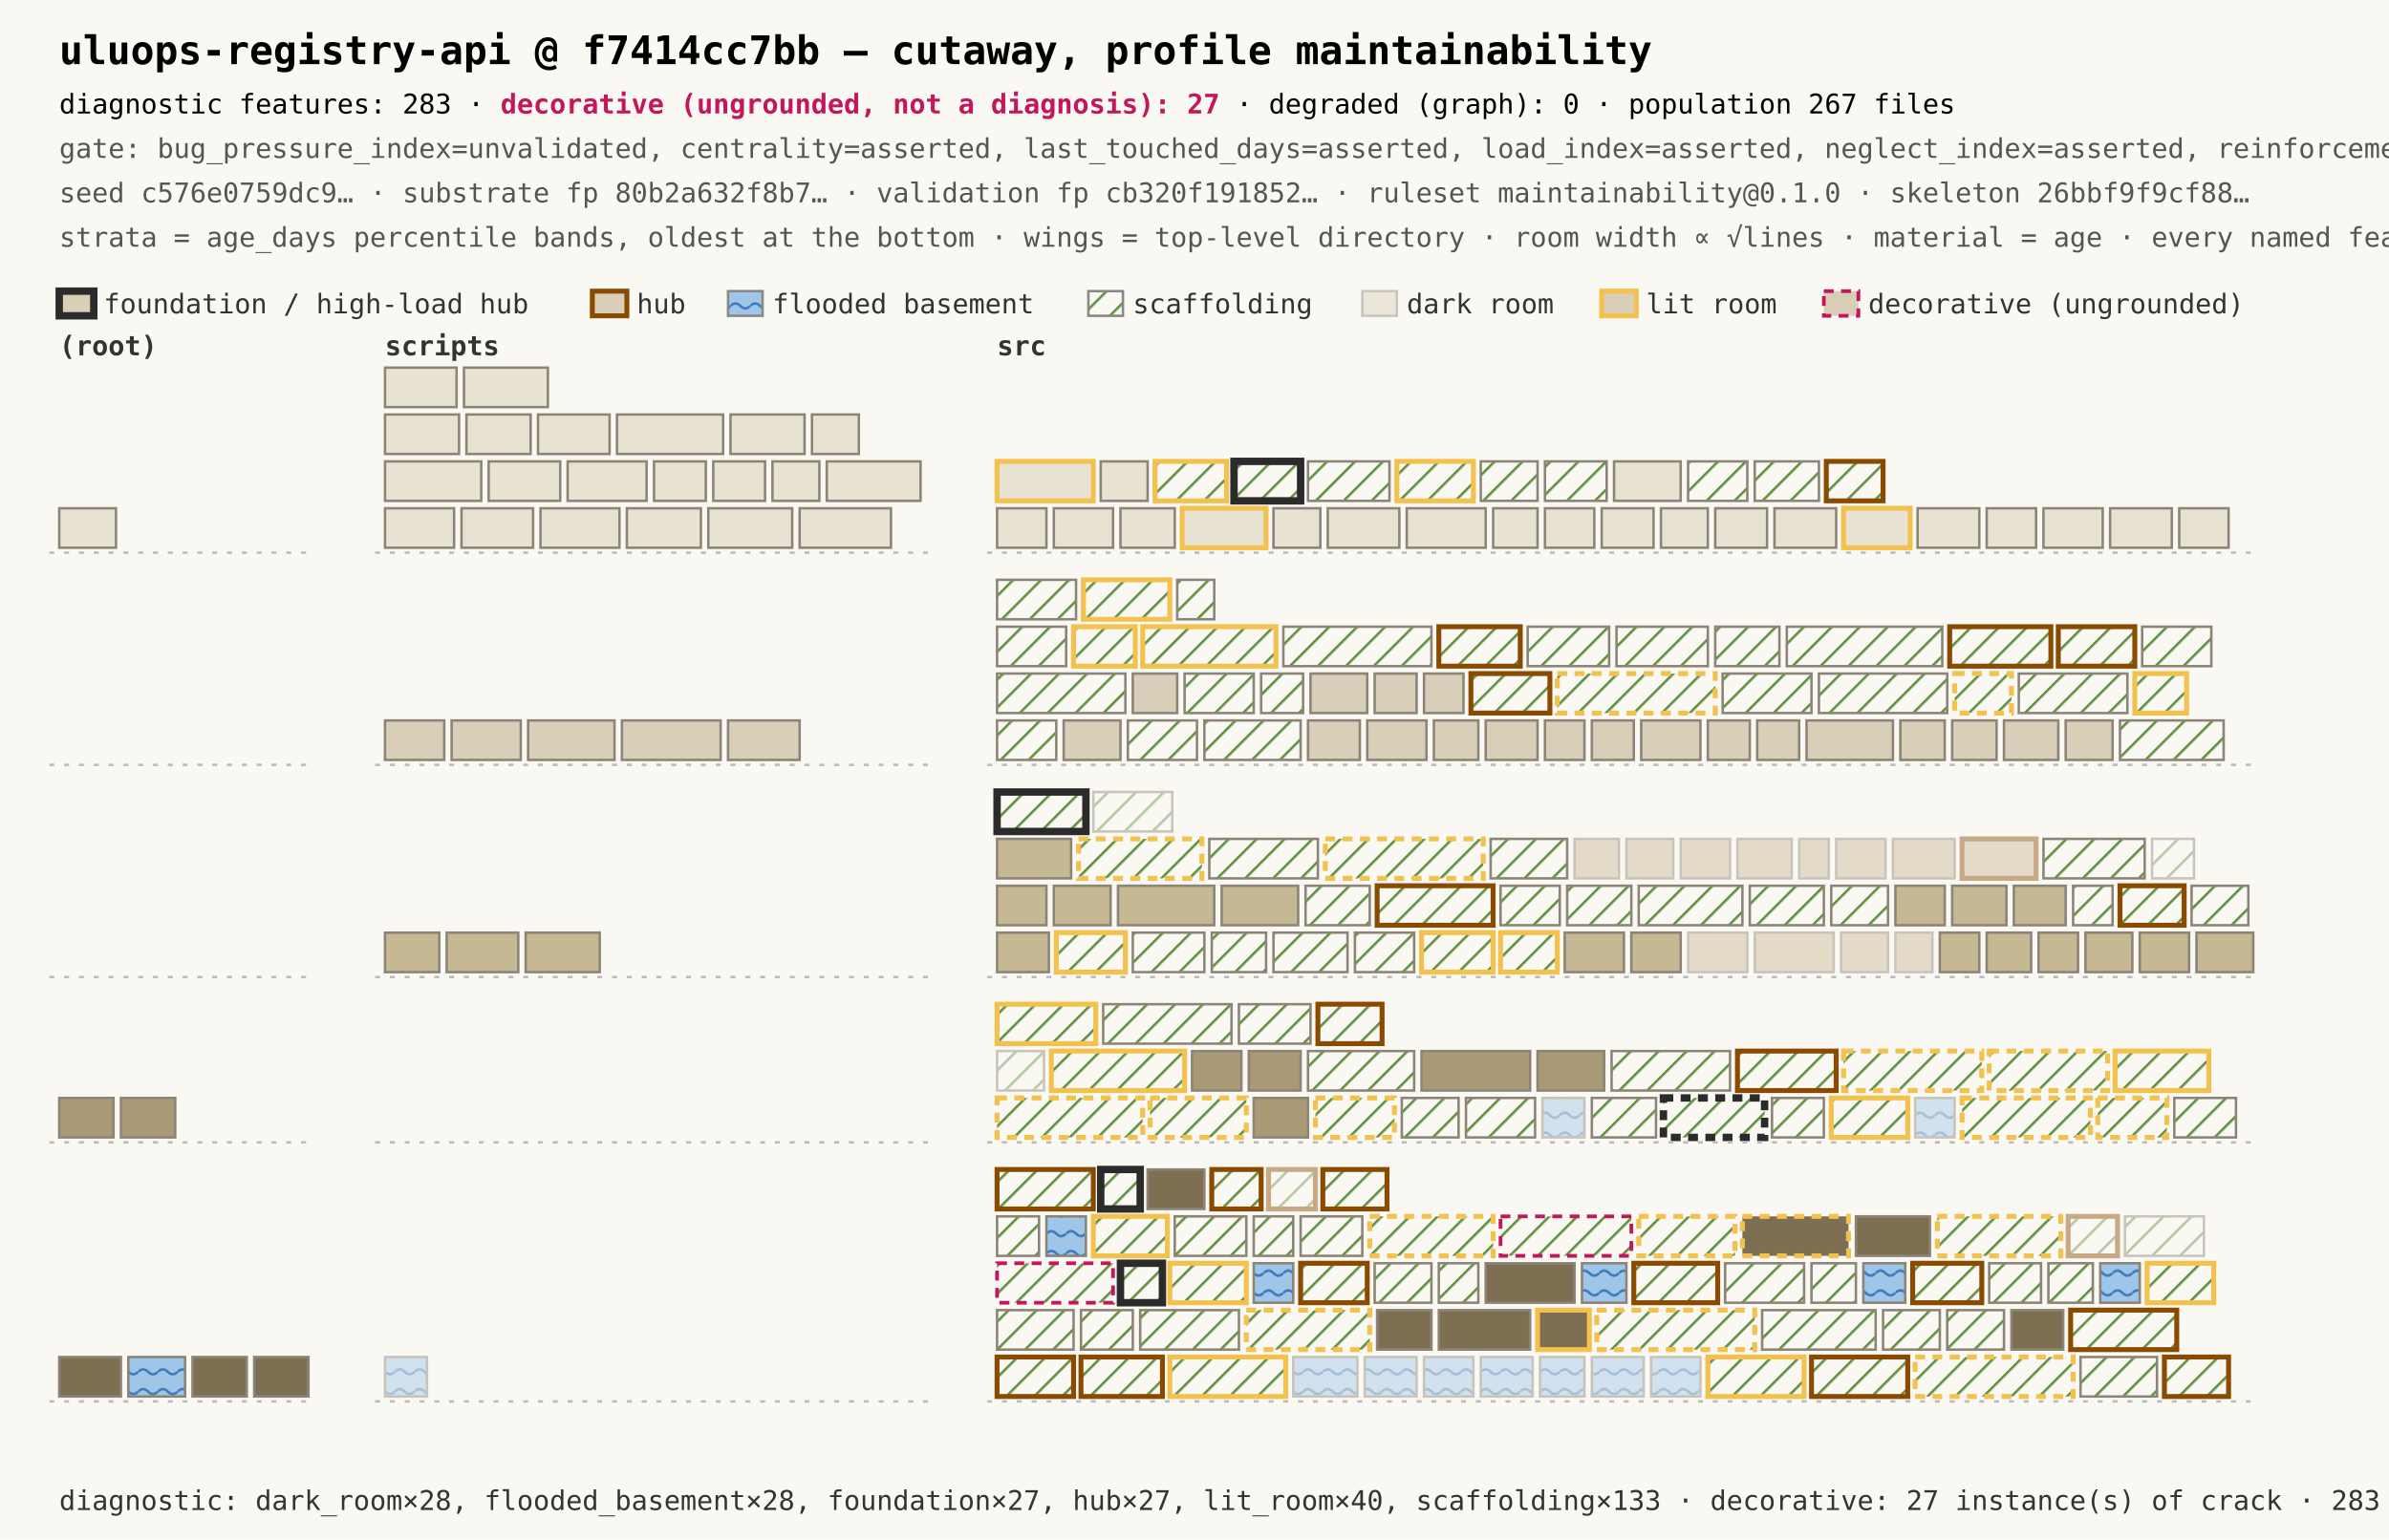
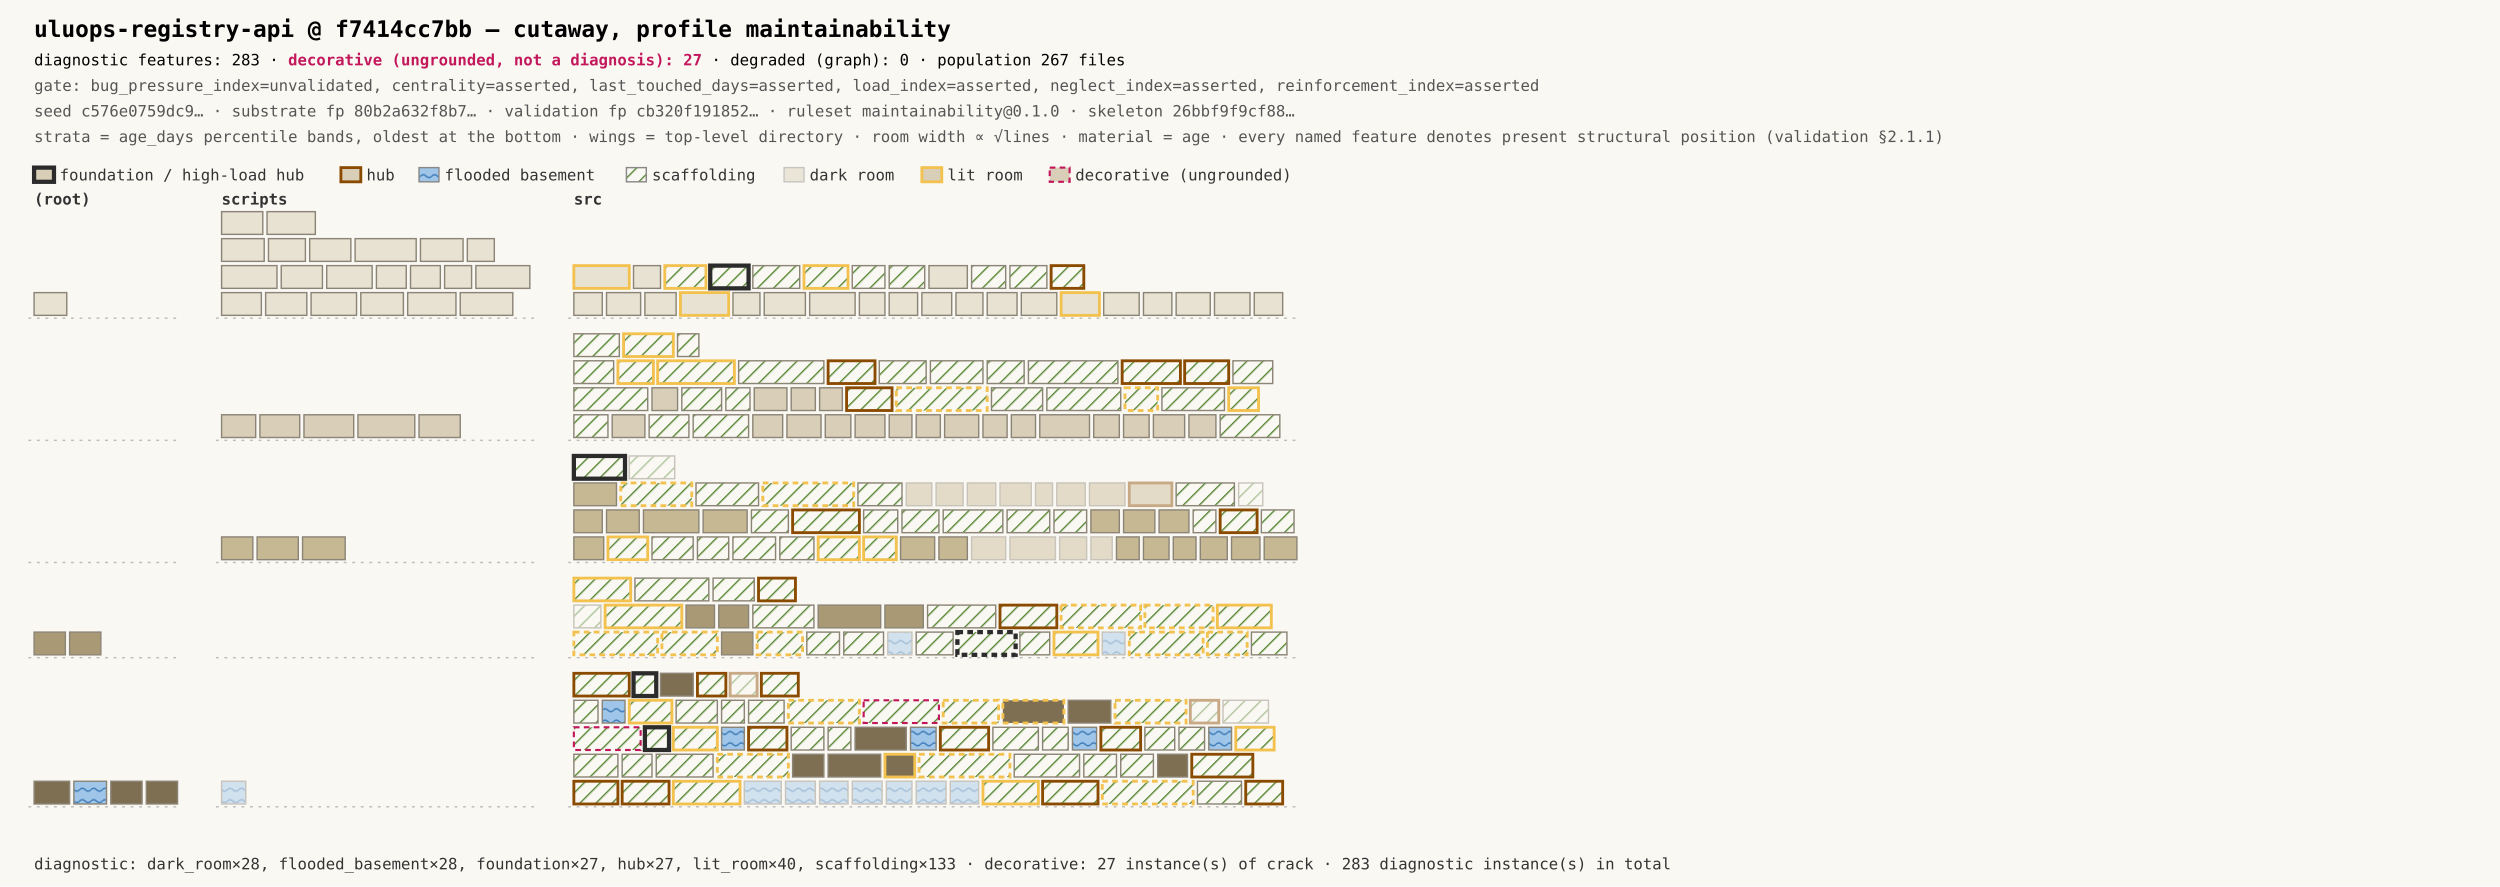
- <svg xmlns="http://www.w3.org/2000/svg" width="968" height="624" viewBox="0 0 968 624" font-family="ui-monospace, Menlo, monospace" font-size="11">
+ <svg xmlns="http://www.w3.org/2000/svg" width="1760" height="624" viewBox="0 0 1760 624" font-family="ui-monospace, Menlo, monospace" font-size="11">
  <defs>
    <pattern id="water" width="8" height="8" patternUnits="userSpaceOnUse">
      <rect width="8" height="8" fill="#9fc5e8" />
      <path d="M0 4 Q2 2 4 4 T8 4" stroke="#3d7ab8" fill="none" />
    </pattern>
    <pattern id="scaffold" width="8" height="8" patternUnits="userSpaceOnUse" patternTransform="rotate(45)">
      <rect width="8" height="8" fill="none" />
      <line x1="0" y1="0" x2="0" y2="8" stroke="#5c8a3a" stroke-width="2" />
    </pattern>
  </defs>
-   <rect width="968" height="624" fill="#faf8f3" />
+   <rect width="1760" height="624" fill="#faf8f3" />
  <text x="24" y="26" font-size="16" font-weight="bold">uluops-registry-api @ f7414cc7bb — cutaway, profile maintainability</text>
  <text x="24" y="46">diagnostic features: 283 · <tspan fill="#c2185b" font-weight="bold">decorative (ungrounded, not a diagnosis): 27</tspan> · degraded (graph): 0 · population 267 files</text>
  <text x="24" y="64" fill="#555">gate: bug_pressure_index=unvalidated, centrality=asserted, last_touched_days=asserted, load_index=asserted, neglect_index=asserted, reinforcement_index=asserted</text>
  <text x="24" y="82" fill="#555">seed c576e0759dc9… · substrate fp 80b2a632f8b7… · validation fp cb320f191852… · ruleset maintainability@0.1.0 · skeleton 26bbf9f9cf88…</text>
  <text x="24" y="100" fill="#555">strata = age_days percentile bands, oldest at the bottom · wings = top-level directory · room width ∝ √lines · material = age · every named feature denotes present structural position (validation §2.1.1)</text>
  <rect x="24" y="118" width="14" height="10" style="stroke:#2b2b2b;stroke-width:3;fill:#d9cfb8" />
  <text x="42" y="127" fill="#333">foundation / high-load hub</text>
  <rect x="240" y="118" width="14" height="10" style="stroke:#8a4b00;stroke-width:2;fill:#d9cfb8" />
  <text x="258" y="127" fill="#333">hub</text>
  <rect x="295" y="118" width="14" height="10" style="fill:url(#water);stroke:#888" />
  <text x="313" y="127" fill="#333">flooded basement</text>
  <rect x="441" y="118" width="14" height="10" style="fill:url(#scaffold);stroke:#888" />
  <text x="459" y="127" fill="#333">scaffolding</text>
  <rect x="552" y="118" width="14" height="10" style="fill:#d9cfb8;opacity:0.45;stroke:#888" />
  <text x="570" y="127" fill="#333">dark room</text>
  <rect x="649" y="118" width="14" height="10" style="stroke:#f2c14e;stroke-width:2;fill:#d9cfb8" />
  <text x="667" y="127" fill="#333">lit room</text>
  <rect x="739" y="118" width="14" height="10" style="stroke:#c2185b;stroke-width:1.5;stroke-dasharray:4 3;fill:#d9cfb8" />
  <text x="757" y="127" fill="#333">decorative (ungrounded)</text>
  <text x="24" y="144" font-weight="bold" fill="#333">(root)</text>
  <rect x="24" y="550" width="25" height="16" style="fill:#7e6f52;stroke:#8c8577;stroke-width:1" />
  <rect x="52" y="550" width="23" height="16" style="fill:url(#water);stroke:#8c8577;stroke-width:1" />
  <rect x="78" y="550" width="22" height="16" style="fill:#7e6f52;stroke:#8c8577;stroke-width:1" />
  <rect x="103" y="550" width="22" height="16" style="fill:#7e6f52;stroke:#8c8577;stroke-width:1" />
  <line x1="20" y1="568" x2="128" y2="568" stroke="#bbb" stroke-dasharray="2 4" />
  <rect x="24" y="445" width="22" height="16" style="fill:#a99a75;stroke:#8c8577;stroke-width:1" />
  <rect x="49" y="445" width="22" height="16" style="fill:#a99a75;stroke:#8c8577;stroke-width:1" />
  <line x1="20" y1="463" x2="128" y2="463" stroke="#bbb" stroke-dasharray="2 4" />
  <line x1="20" y1="396" x2="128" y2="396" stroke="#bbb" stroke-dasharray="2 4" />
  <line x1="20" y1="310" x2="128" y2="310" stroke="#bbb" stroke-dasharray="2 4" />
  <rect x="24" y="206" width="23" height="16" style="fill:#e8e2d3;stroke:#8c8577;stroke-width:1" />
  <line x1="20" y1="224" x2="128" y2="224" stroke="#bbb" stroke-dasharray="2 4" />
  <text x="156" y="144" font-weight="bold" fill="#333">scripts</text>
  <rect x="156" y="550" width="17" height="16" style="fill:url(#water);stroke:#8c8577;stroke-width:1;opacity:0.45" />
  <line x1="152" y1="568" x2="376" y2="568" stroke="#bbb" stroke-dasharray="2 4" />
  <line x1="152" y1="463" x2="376" y2="463" stroke="#bbb" stroke-dasharray="2 4" />
  <rect x="156" y="378" width="22" height="16" style="fill:#c7b894;stroke:#8c8577;stroke-width:1" />
  <rect x="181" y="378" width="29" height="16" style="fill:#c7b894;stroke:#8c8577;stroke-width:1" />
  <rect x="213" y="378" width="30" height="16" style="fill:#c7b894;stroke:#8c8577;stroke-width:1" />
  <line x1="152" y1="396" x2="376" y2="396" stroke="#bbb" stroke-dasharray="2 4" />
  <rect x="156" y="292" width="24" height="16" style="fill:#d9cfb8;stroke:#8c8577;stroke-width:1" />
  <rect x="183" y="292" width="28" height="16" style="fill:#d9cfb8;stroke:#8c8577;stroke-width:1" />
  <rect x="214" y="292" width="35" height="16" style="fill:#d9cfb8;stroke:#8c8577;stroke-width:1" />
  <rect x="252" y="292" width="40" height="16" style="fill:#d9cfb8;stroke:#8c8577;stroke-width:1" />
  <rect x="295" y="292" width="29" height="16" style="fill:#d9cfb8;stroke:#8c8577;stroke-width:1" />
  <line x1="152" y1="310" x2="376" y2="310" stroke="#bbb" stroke-dasharray="2 4" />
  <rect x="156" y="206" width="28" height="16" style="fill:#e8e2d3;stroke:#8c8577;stroke-width:1" />
  <rect x="187" y="206" width="29" height="16" style="fill:#e8e2d3;stroke:#8c8577;stroke-width:1" />
  <rect x="219" y="206" width="32" height="16" style="fill:#e8e2d3;stroke:#8c8577;stroke-width:1" />
  <rect x="254" y="206" width="30" height="16" style="fill:#e8e2d3;stroke:#8c8577;stroke-width:1" />
  <rect x="287" y="206" width="34" height="16" style="fill:#e8e2d3;stroke:#8c8577;stroke-width:1" />
  <rect x="324" y="206" width="37" height="16" style="fill:#e8e2d3;stroke:#8c8577;stroke-width:1" />
  <rect x="156" y="187" width="39" height="16" style="fill:#e8e2d3;stroke:#8c8577;stroke-width:1" />
  <rect x="198" y="187" width="29" height="16" style="fill:#e8e2d3;stroke:#8c8577;stroke-width:1" />
  <rect x="230" y="187" width="32" height="16" style="fill:#e8e2d3;stroke:#8c8577;stroke-width:1" />
  <rect x="265" y="187" width="21" height="16" style="fill:#e8e2d3;stroke:#8c8577;stroke-width:1" />
  <rect x="289" y="187" width="21" height="16" style="fill:#e8e2d3;stroke:#8c8577;stroke-width:1" />
  <rect x="313" y="187" width="19" height="16" style="fill:#e8e2d3;stroke:#8c8577;stroke-width:1" />
  <rect x="335" y="187" width="38" height="16" style="fill:#e8e2d3;stroke:#8c8577;stroke-width:1" />
  <rect x="156" y="168" width="30" height="16" style="fill:#e8e2d3;stroke:#8c8577;stroke-width:1" />
  <rect x="189" y="168" width="26" height="16" style="fill:#e8e2d3;stroke:#8c8577;stroke-width:1" />
  <rect x="218" y="168" width="29" height="16" style="fill:#e8e2d3;stroke:#8c8577;stroke-width:1" />
  <rect x="250" y="168" width="43" height="16" style="fill:#e8e2d3;stroke:#8c8577;stroke-width:1" />
  <rect x="296" y="168" width="30" height="16" style="fill:#e8e2d3;stroke:#8c8577;stroke-width:1" />
  <rect x="329" y="168" width="19" height="16" style="fill:#e8e2d3;stroke:#8c8577;stroke-width:1" />
  <rect x="156" y="149" width="29" height="16" style="fill:#e8e2d3;stroke:#8c8577;stroke-width:1" />
  <rect x="188" y="149" width="34" height="16" style="fill:#e8e2d3;stroke:#8c8577;stroke-width:1" />
  <line x1="152" y1="224" x2="376" y2="224" stroke="#bbb" stroke-dasharray="2 4" />
  <text x="404" y="144" font-weight="bold" fill="#333">src</text>
  <rect x="404" y="550" width="31" height="16" style="fill:url(#scaffold);stroke:#8a4b00;stroke-width:2;stroke-dasharray:1 0" />
  <rect x="438" y="550" width="33" height="16" style="fill:url(#scaffold);stroke:#8a4b00;stroke-width:2;stroke-dasharray:1 0" />
  <rect x="474" y="550" width="47" height="16" style="fill:url(#scaffold);stroke:#f2c14e;stroke-width:2;stroke-dasharray:1 0" />
  <rect x="524" y="550" width="26" height="16" style="fill:url(#water);stroke:#8c8577;stroke-width:1;opacity:0.45" />
  <rect x="553" y="550" width="21" height="16" style="fill:url(#water);stroke:#8c8577;stroke-width:1;opacity:0.45" />
  <rect x="577" y="550" width="20" height="16" style="fill:url(#water);stroke:#8c8577;stroke-width:1;opacity:0.45" />
  <rect x="600" y="550" width="21" height="16" style="fill:url(#water);stroke:#8c8577;stroke-width:1;opacity:0.45" />
  <rect x="624" y="550" width="18" height="16" style="fill:url(#water);stroke:#8c8577;stroke-width:1;opacity:0.45" />
  <rect x="645" y="550" width="21" height="16" style="fill:url(#water);stroke:#8c8577;stroke-width:1;opacity:0.45" />
  <rect x="669" y="550" width="20" height="16" style="fill:url(#water);stroke:#8c8577;stroke-width:1;opacity:0.45" />
  <rect x="692" y="550" width="39" height="16" style="fill:url(#scaffold);stroke:#f2c14e;stroke-width:2" />
  <rect x="734" y="550" width="39" height="16" style="fill:url(#scaffold);stroke:#8a4b00;stroke-width:2;stroke-dasharray:1 0" />
  <rect x="776" y="550" width="64" height="16" style="fill:url(#scaffold);stroke:#f2c14e;stroke-width:2;stroke-dasharray:4 3" />
  <rect x="843" y="550" width="31" height="16" style="fill:url(#scaffold);stroke:#8c8577;stroke-width:1" />
  <rect x="877" y="550" width="26" height="16" style="fill:url(#scaffold);stroke:#8a4b00;stroke-width:2;stroke-dasharray:1 0" />
  <rect x="404" y="531" width="31" height="16" style="fill:url(#scaffold);stroke:#8c8577;stroke-width:1" />
  <rect x="438" y="531" width="21" height="16" style="fill:url(#scaffold);stroke:#8c8577;stroke-width:1" />
  <rect x="462" y="531" width="40" height="16" style="fill:url(#scaffold);stroke:#8c8577;stroke-width:1" />
  <rect x="505" y="531" width="50" height="16" style="fill:url(#scaffold);stroke:#f2c14e;stroke-width:2;stroke-dasharray:4 3" />
  <rect x="558" y="531" width="22" height="16" style="fill:#7e6f52;stroke:#8c8577;stroke-width:1" />
  <rect x="583" y="531" width="37" height="16" style="fill:#7e6f52;stroke:#8c8577;stroke-width:1" />
  <rect x="623" y="531" width="21" height="16" style="fill:#7e6f52;stroke:#f2c14e;stroke-width:2" />
  <rect x="647" y="531" width="64" height="16" style="fill:url(#scaffold);stroke:#f2c14e;stroke-width:2;stroke-dasharray:4 3" />
  <rect x="714" y="531" width="46" height="16" style="fill:url(#scaffold);stroke:#8c8577;stroke-width:1" />
  <rect x="763" y="531" width="23" height="16" style="fill:url(#scaffold);stroke:#8c8577;stroke-width:1" />
  <rect x="789" y="531" width="23" height="16" style="fill:url(#scaffold);stroke:#8c8577;stroke-width:1" />
  <rect x="815" y="531" width="21" height="16" style="fill:#7e6f52;stroke:#8c8577;stroke-width:1" />
  <rect x="839" y="531" width="43" height="16" style="fill:url(#scaffold);stroke:#8a4b00;stroke-width:2;stroke-dasharray:1 0" />
  <rect x="404" y="512" width="47" height="16" style="fill:url(#scaffold);stroke:#c2185b;stroke-width:1.5;stroke-dasharray:4 3" />
  <rect x="454" y="512" width="17" height="16" style="fill:url(#scaffold);stroke:#2b2b2b;stroke-width:3" />
  <rect x="474" y="512" width="31" height="16" style="fill:url(#scaffold);stroke:#f2c14e;stroke-width:2;stroke-dasharray:1 0" />
  <rect x="508" y="512" width="16" height="16" style="fill:url(#water);stroke:#8c8577;stroke-width:1" />
  <rect x="527" y="512" width="27" height="16" style="fill:url(#scaffold);stroke:#8a4b00;stroke-width:2;stroke-dasharray:1 0" />
  <rect x="557" y="512" width="23" height="16" style="fill:url(#scaffold);stroke:#8c8577;stroke-width:1" />
  <rect x="583" y="512" width="16" height="16" style="fill:url(#scaffold);stroke:#8c8577;stroke-width:1" />
  <rect x="602" y="512" width="36" height="16" style="fill:#7e6f52;stroke:#8c8577;stroke-width:1" />
  <rect x="641" y="512" width="18" height="16" style="fill:url(#water);stroke:#8c8577;stroke-width:1" />
  <rect x="662" y="512" width="34" height="16" style="fill:url(#scaffold);stroke:#8a4b00;stroke-width:2;stroke-dasharray:1 0" />
  <rect x="699" y="512" width="32" height="16" style="fill:url(#scaffold);stroke:#8c8577;stroke-width:1" />
  <rect x="734" y="512" width="18" height="16" style="fill:url(#scaffold);stroke:#8c8577;stroke-width:1" />
  <rect x="755" y="512" width="17" height="16" style="fill:url(#water);stroke:#8c8577;stroke-width:1" />
  <rect x="775" y="512" width="28" height="16" style="fill:url(#scaffold);stroke:#8a4b00;stroke-width:2;stroke-dasharray:1 0" />
  <rect x="806" y="512" width="21" height="16" style="fill:url(#scaffold);stroke:#8c8577;stroke-width:1" />
  <rect x="830" y="512" width="18" height="16" style="fill:url(#scaffold);stroke:#8c8577;stroke-width:1" />
  <rect x="851" y="512" width="16" height="16" style="fill:url(#water);stroke:#8c8577;stroke-width:1" />
  <rect x="870" y="512" width="27" height="16" style="fill:url(#scaffold);stroke:#f2c14e;stroke-width:2;stroke-dasharray:1 0" />
  <rect x="404" y="493" width="17" height="16" style="fill:url(#scaffold);stroke:#8c8577;stroke-width:1" />
  <rect x="424" y="493" width="16" height="16" style="fill:url(#water);stroke:#8c8577;stroke-width:1" />
  <rect x="443" y="493" width="30" height="16" style="fill:url(#scaffold);stroke:#f2c14e;stroke-width:2" />
  <rect x="476" y="493" width="29" height="16" style="fill:url(#scaffold);stroke:#8c8577;stroke-width:1" />
  <rect x="508" y="493" width="16" height="16" style="fill:url(#scaffold);stroke:#8c8577;stroke-width:1" />
  <rect x="527" y="493" width="25" height="16" style="fill:url(#scaffold);stroke:#8c8577;stroke-width:1" />
  <rect x="555" y="493" width="50" height="16" style="fill:url(#scaffold);stroke:#f2c14e;stroke-width:2;stroke-dasharray:4 3" />
  <rect x="608" y="493" width="53" height="16" style="fill:url(#scaffold);stroke:#c2185b;stroke-width:1.5;stroke-dasharray:4 3" />
  <rect x="664" y="493" width="39" height="16" style="fill:url(#scaffold);stroke:#f2c14e;stroke-width:2;stroke-dasharray:4 3" />
  <rect x="706" y="493" width="43" height="16" style="fill:#7e6f52;stroke:#f2c14e;stroke-width:2;stroke-dasharray:4 3" />
  <rect x="752" y="493" width="30" height="16" style="fill:#7e6f52;stroke:#8c8577;stroke-width:1" />
  <rect x="785" y="493" width="50" height="16" style="fill:url(#scaffold);stroke:#f2c14e;stroke-width:2;stroke-dasharray:4 3" />
  <rect x="838" y="493" width="20" height="16" style="fill:url(#scaffold);stroke:#8a4b00;stroke-width:2;opacity:0.45;stroke-dasharray:1 0" />
  <rect x="861" y="493" width="32" height="16" style="fill:url(#scaffold);stroke:#8c8577;stroke-width:1;opacity:0.45" />
  <rect x="404" y="474" width="39" height="16" style="fill:url(#scaffold);stroke:#8a4b00;stroke-width:2;stroke-dasharray:1 0" />
  <rect x="446" y="474" width="16" height="16" style="fill:url(#scaffold);stroke:#2b2b2b;stroke-width:3" />
  <rect x="465" y="474" width="23" height="16" style="fill:#7e6f52;stroke:#8c8577;stroke-width:1" />
  <rect x="491" y="474" width="20" height="16" style="fill:url(#scaffold);stroke:#8a4b00;stroke-width:2;stroke-dasharray:1 0" />
  <rect x="514" y="474" width="19" height="16" style="fill:url(#scaffold);stroke:#8a4b00;stroke-width:2;opacity:0.45;stroke-dasharray:1 0" />
  <rect x="536" y="474" width="26" height="16" style="fill:url(#scaffold);stroke:#8a4b00;stroke-width:2;stroke-dasharray:1 0" />
  <line x1="400" y1="568" x2="916" y2="568" stroke="#bbb" stroke-dasharray="2 4" />
  <rect x="404" y="445" width="59" height="16" style="fill:url(#scaffold);stroke:#f2c14e;stroke-width:2;stroke-dasharray:4 3" />
  <rect x="466" y="445" width="39" height="16" style="fill:url(#scaffold);stroke:#f2c14e;stroke-width:2;stroke-dasharray:4 3" />
  <rect x="508" y="445" width="22" height="16" style="fill:#a99a75;stroke:#8c8577;stroke-width:1" />
  <rect x="533" y="445" width="32" height="16" style="fill:url(#scaffold);stroke:#f2c14e;stroke-width:2;stroke-dasharray:4 3" />
  <rect x="568" y="445" width="23" height="16" style="fill:url(#scaffold);stroke:#8c8577;stroke-width:1" />
  <rect x="594" y="445" width="28" height="16" style="fill:url(#scaffold);stroke:#8c8577;stroke-width:1" />
  <rect x="625" y="445" width="17" height="16" style="fill:url(#water);stroke:#8c8577;stroke-width:1;opacity:0.45" />
  <rect x="645" y="445" width="26" height="16" style="fill:url(#scaffold);stroke:#8c8577;stroke-width:1" />
  <rect x="674" y="445" width="41" height="16" style="fill:url(#scaffold);stroke:#2b2b2b;stroke-width:3;stroke-dasharray:4 3" />
  <rect x="718" y="445" width="21" height="16" style="fill:url(#scaffold);stroke:#8c8577;stroke-width:1" />
  <rect x="742" y="445" width="31" height="16" style="fill:url(#scaffold);stroke:#f2c14e;stroke-width:2" />
  <rect x="776" y="445" width="16" height="16" style="fill:url(#water);stroke:#8c8577;stroke-width:1;opacity:0.45" />
  <rect x="795" y="445" width="52" height="16" style="fill:url(#scaffold);stroke:#f2c14e;stroke-width:2;stroke-dasharray:4 3" />
  <rect x="850" y="445" width="28" height="16" style="fill:url(#scaffold);stroke:#f2c14e;stroke-width:2;stroke-dasharray:4 3" />
  <rect x="881" y="445" width="25" height="16" style="fill:url(#scaffold);stroke:#8c8577;stroke-width:1" />
  <rect x="404" y="426" width="19" height="16" style="fill:url(#scaffold);stroke:#8c8577;stroke-width:1;opacity:0.45" />
  <rect x="426" y="426" width="54" height="16" style="fill:url(#scaffold);stroke:#f2c14e;stroke-width:2;stroke-dasharray:1 0" />
  <rect x="483" y="426" width="20" height="16" style="fill:#a99a75;stroke:#8c8577;stroke-width:1" />
  <rect x="506" y="426" width="21" height="16" style="fill:#a99a75;stroke:#8c8577;stroke-width:1" />
  <rect x="530" y="426" width="43" height="16" style="fill:url(#scaffold);stroke:#8c8577;stroke-width:1" />
  <rect x="576" y="426" width="44" height="16" style="fill:#a99a75;stroke:#8c8577;stroke-width:1" />
  <rect x="623" y="426" width="27" height="16" style="fill:#a99a75;stroke:#8c8577;stroke-width:1" />
  <rect x="653" y="426" width="48" height="16" style="fill:url(#scaffold);stroke:#8c8577;stroke-width:1" />
  <rect x="704" y="426" width="40" height="16" style="fill:url(#scaffold);stroke:#8a4b00;stroke-width:2;stroke-dasharray:1 0" />
  <rect x="747" y="426" width="56" height="16" style="fill:url(#scaffold);stroke:#f2c14e;stroke-width:2;stroke-dasharray:4 3" />
  <rect x="806" y="426" width="48" height="16" style="fill:url(#scaffold);stroke:#f2c14e;stroke-width:2;stroke-dasharray:4 3" />
  <rect x="857" y="426" width="38" height="16" style="fill:url(#scaffold);stroke:#f2c14e;stroke-width:2" />
  <rect x="404" y="407" width="40" height="16" style="fill:url(#scaffold);stroke:#f2c14e;stroke-width:2" />
  <rect x="447" y="407" width="52" height="16" style="fill:url(#scaffold);stroke:#8c8577;stroke-width:1" />
  <rect x="502" y="407" width="29" height="16" style="fill:url(#scaffold);stroke:#8c8577;stroke-width:1" />
  <rect x="534" y="407" width="26" height="16" style="fill:url(#scaffold);stroke:#8a4b00;stroke-width:2;stroke-dasharray:1 0" />
  <line x1="400" y1="463" x2="916" y2="463" stroke="#bbb" stroke-dasharray="2 4" />
  <rect x="404" y="378" width="21" height="16" style="fill:#c7b894;stroke:#8c8577;stroke-width:1" />
  <rect x="428" y="378" width="28" height="16" style="fill:url(#scaffold);stroke:#f2c14e;stroke-width:2" />
  <rect x="459" y="378" width="29" height="16" style="fill:url(#scaffold);stroke:#8c8577;stroke-width:1" />
  <rect x="491" y="378" width="22" height="16" style="fill:url(#scaffold);stroke:#8c8577;stroke-width:1" />
  <rect x="516" y="378" width="30" height="16" style="fill:url(#scaffold);stroke:#8c8577;stroke-width:1" />
  <rect x="549" y="378" width="24" height="16" style="fill:url(#scaffold);stroke:#8c8577;stroke-width:1" />
  <rect x="576" y="378" width="29" height="16" style="fill:url(#scaffold);stroke:#f2c14e;stroke-width:2" />
  <rect x="608" y="378" width="23" height="16" style="fill:url(#scaffold);stroke:#f2c14e;stroke-width:2" />
  <rect x="634" y="378" width="24" height="16" style="fill:#c7b894;stroke:#8c8577;stroke-width:1" />
  <rect x="661" y="378" width="20" height="16" style="fill:#c7b894;stroke:#8c8577;stroke-width:1" />
  <rect x="684" y="378" width="24" height="16" style="fill:#c7b894;stroke:#8c8577;stroke-width:1;opacity:0.45" />
  <rect x="711" y="378" width="32" height="16" style="fill:#c7b894;stroke:#8c8577;stroke-width:1;opacity:0.45" />
  <rect x="746" y="378" width="19" height="16" style="fill:#c7b894;stroke:#8c8577;stroke-width:1;opacity:0.45" />
  <rect x="768" y="378" width="15" height="16" style="fill:#c7b894;stroke:#8c8577;stroke-width:1;opacity:0.45" />
  <rect x="786" y="378" width="16" height="16" style="fill:#c7b894;stroke:#8c8577;stroke-width:1" />
  <rect x="805" y="378" width="18" height="16" style="fill:#c7b894;stroke:#8c8577;stroke-width:1" />
  <rect x="826" y="378" width="16" height="16" style="fill:#c7b894;stroke:#8c8577;stroke-width:1" />
  <rect x="845" y="378" width="19" height="16" style="fill:#c7b894;stroke:#8c8577;stroke-width:1" />
  <rect x="867" y="378" width="20" height="16" style="fill:#c7b894;stroke:#8c8577;stroke-width:1" />
  <rect x="890" y="378" width="23" height="16" style="fill:#c7b894;stroke:#8c8577;stroke-width:1" />
  <rect x="404" y="359" width="20" height="16" style="fill:#c7b894;stroke:#8c8577;stroke-width:1" />
  <rect x="427" y="359" width="23" height="16" style="fill:#c7b894;stroke:#8c8577;stroke-width:1" />
  <rect x="453" y="359" width="39" height="16" style="fill:#c7b894;stroke:#8c8577;stroke-width:1" />
  <rect x="495" y="359" width="31" height="16" style="fill:#c7b894;stroke:#8c8577;stroke-width:1" />
  <rect x="529" y="359" width="26" height="16" style="fill:url(#scaffold);stroke:#8c8577;stroke-width:1" />
  <rect x="558" y="359" width="47" height="16" style="fill:url(#scaffold);stroke:#8a4b00;stroke-width:2;stroke-dasharray:1 0" />
  <rect x="608" y="359" width="24" height="16" style="fill:url(#scaffold);stroke:#8c8577;stroke-width:1" />
  <rect x="635" y="359" width="26" height="16" style="fill:url(#scaffold);stroke:#8c8577;stroke-width:1" />
  <rect x="664" y="359" width="42" height="16" style="fill:url(#scaffold);stroke:#8c8577;stroke-width:1" />
  <rect x="709" y="359" width="30" height="16" style="fill:url(#scaffold);stroke:#8c8577;stroke-width:1" />
  <rect x="742" y="359" width="23" height="16" style="fill:url(#scaffold);stroke:#8c8577;stroke-width:1" />
  <rect x="768" y="359" width="20" height="16" style="fill:#c7b894;stroke:#8c8577;stroke-width:1" />
  <rect x="791" y="359" width="22" height="16" style="fill:#c7b894;stroke:#8c8577;stroke-width:1" />
  <rect x="816" y="359" width="21" height="16" style="fill:#c7b894;stroke:#8c8577;stroke-width:1" />
  <rect x="840" y="359" width="16" height="16" style="fill:url(#scaffold);stroke:#8c8577;stroke-width:1" />
  <rect x="859" y="359" width="26" height="16" style="fill:url(#scaffold);stroke:#8a4b00;stroke-width:2;stroke-dasharray:1 0" />
  <rect x="888" y="359" width="23" height="16" style="fill:url(#scaffold);stroke:#8c8577;stroke-width:1" />
  <rect x="404" y="340" width="30" height="16" style="fill:#c7b894;stroke:#8c8577;stroke-width:1" />
  <rect x="437" y="340" width="50" height="16" style="fill:url(#scaffold);stroke:#f2c14e;stroke-width:2;stroke-dasharray:4 3" />
  <rect x="490" y="340" width="44" height="16" style="fill:url(#scaffold);stroke:#8c8577;stroke-width:1" />
  <rect x="537" y="340" width="64" height="16" style="fill:url(#scaffold);stroke:#f2c14e;stroke-width:2;stroke-dasharray:4 3" />
  <rect x="604" y="340" width="31" height="16" style="fill:url(#scaffold);stroke:#8c8577;stroke-width:1" />
  <rect x="638" y="340" width="18" height="16" style="fill:#c7b894;stroke:#8c8577;stroke-width:1;opacity:0.45" />
  <rect x="659" y="340" width="19" height="16" style="fill:#c7b894;stroke:#8c8577;stroke-width:1;opacity:0.45" />
  <rect x="681" y="340" width="20" height="16" style="fill:#c7b894;stroke:#8c8577;stroke-width:1;opacity:0.45" />
  <rect x="704" y="340" width="22" height="16" style="fill:#c7b894;stroke:#8c8577;stroke-width:1;opacity:0.45" />
  <rect x="729" y="340" width="12" height="16" style="fill:#c7b894;stroke:#8c8577;stroke-width:1;opacity:0.45" />
  <rect x="744" y="340" width="20" height="16" style="fill:#c7b894;stroke:#8c8577;stroke-width:1;opacity:0.45" />
  <rect x="767" y="340" width="25" height="16" style="fill:#c7b894;stroke:#8c8577;stroke-width:1;opacity:0.45" />
  <rect x="795" y="340" width="30" height="16" style="fill:#c7b894;stroke:#8a4b00;stroke-width:2;opacity:0.45;stroke-dasharray:1 0" />
  <rect x="828" y="340" width="41" height="16" style="fill:url(#scaffold);stroke:#8c8577;stroke-width:1" />
  <rect x="872" y="340" width="17" height="16" style="fill:url(#scaffold);stroke:#8c8577;stroke-width:1;opacity:0.45" />
  <rect x="404" y="321" width="36" height="16" style="fill:url(#scaffold);stroke:#2b2b2b;stroke-width:3" />
  <rect x="443" y="321" width="32" height="16" style="fill:url(#scaffold);stroke:#8c8577;stroke-width:1;opacity:0.45" />
  <line x1="400" y1="396" x2="916" y2="396" stroke="#bbb" stroke-dasharray="2 4" />
  <rect x="404" y="292" width="24" height="16" style="fill:url(#scaffold);stroke:#8c8577;stroke-width:1" />
  <rect x="431" y="292" width="23" height="16" style="fill:#d9cfb8;stroke:#8c8577;stroke-width:1" />
  <rect x="457" y="292" width="28" height="16" style="fill:url(#scaffold);stroke:#8c8577;stroke-width:1" />
  <rect x="488" y="292" width="39" height="16" style="fill:url(#scaffold);stroke:#8c8577;stroke-width:1" />
  <rect x="530" y="292" width="21" height="16" style="fill:#d9cfb8;stroke:#8c8577;stroke-width:1" />
  <rect x="554" y="292" width="24" height="16" style="fill:#d9cfb8;stroke:#8c8577;stroke-width:1" />
  <rect x="581" y="292" width="18" height="16" style="fill:#d9cfb8;stroke:#8c8577;stroke-width:1" />
  <rect x="602" y="292" width="21" height="16" style="fill:#d9cfb8;stroke:#8c8577;stroke-width:1" />
  <rect x="626" y="292" width="16" height="16" style="fill:#d9cfb8;stroke:#8c8577;stroke-width:1" />
  <rect x="645" y="292" width="17" height="16" style="fill:#d9cfb8;stroke:#8c8577;stroke-width:1" />
  <rect x="665" y="292" width="24" height="16" style="fill:#d9cfb8;stroke:#8c8577;stroke-width:1" />
  <rect x="692" y="292" width="17" height="16" style="fill:#d9cfb8;stroke:#8c8577;stroke-width:1" />
  <rect x="712" y="292" width="17" height="16" style="fill:#d9cfb8;stroke:#8c8577;stroke-width:1" />
  <rect x="732" y="292" width="35" height="16" style="fill:#d9cfb8;stroke:#8c8577;stroke-width:1" />
  <rect x="770" y="292" width="18" height="16" style="fill:#d9cfb8;stroke:#8c8577;stroke-width:1" />
  <rect x="791" y="292" width="18" height="16" style="fill:#d9cfb8;stroke:#8c8577;stroke-width:1" />
  <rect x="812" y="292" width="22" height="16" style="fill:#d9cfb8;stroke:#8c8577;stroke-width:1" />
  <rect x="837" y="292" width="19" height="16" style="fill:#d9cfb8;stroke:#8c8577;stroke-width:1" />
  <rect x="859" y="292" width="42" height="16" style="fill:url(#scaffold);stroke:#8c8577;stroke-width:1" />
  <rect x="404" y="273" width="52" height="16" style="fill:url(#scaffold);stroke:#8c8577;stroke-width:1" />
  <rect x="459" y="273" width="18" height="16" style="fill:#d9cfb8;stroke:#8c8577;stroke-width:1" />
  <rect x="480" y="273" width="28" height="16" style="fill:url(#scaffold);stroke:#8c8577;stroke-width:1" />
  <rect x="511" y="273" width="17" height="16" style="fill:url(#scaffold);stroke:#8c8577;stroke-width:1" />
  <rect x="531" y="273" width="23" height="16" style="fill:#d9cfb8;stroke:#8c8577;stroke-width:1" />
  <rect x="557" y="273" width="17" height="16" style="fill:#d9cfb8;stroke:#8c8577;stroke-width:1" />
  <rect x="577" y="273" width="16" height="16" style="fill:#d9cfb8;stroke:#8c8577;stroke-width:1" />
  <rect x="596" y="273" width="32" height="16" style="fill:url(#scaffold);stroke:#8a4b00;stroke-width:2;stroke-dasharray:1 0" />
  <rect x="631" y="273" width="64" height="16" style="fill:url(#scaffold);stroke:#f2c14e;stroke-width:2;stroke-dasharray:4 3" />
  <rect x="698" y="273" width="36" height="16" style="fill:url(#scaffold);stroke:#8c8577;stroke-width:1" />
  <rect x="737" y="273" width="52" height="16" style="fill:url(#scaffold);stroke:#8c8577;stroke-width:1" />
  <rect x="792" y="273" width="23" height="16" style="fill:url(#scaffold);stroke:#f2c14e;stroke-width:2;stroke-dasharray:4 3" />
  <rect x="818" y="273" width="44" height="16" style="fill:url(#scaffold);stroke:#8c8577;stroke-width:1" />
  <rect x="865" y="273" width="21" height="16" style="fill:url(#scaffold);stroke:#f2c14e;stroke-width:2" />
  <rect x="404" y="254" width="28" height="16" style="fill:url(#scaffold);stroke:#8c8577;stroke-width:1" />
  <rect x="435" y="254" width="25" height="16" style="fill:url(#scaffold);stroke:#f2c14e;stroke-width:2" />
  <rect x="463" y="254" width="54" height="16" style="fill:url(#scaffold);stroke:#f2c14e;stroke-width:2" />
  <rect x="520" y="254" width="60" height="16" style="fill:url(#scaffold);stroke:#8c8577;stroke-width:1" />
  <rect x="583" y="254" width="33" height="16" style="fill:url(#scaffold);stroke:#8a4b00;stroke-width:2;stroke-dasharray:1 0" />
  <rect x="619" y="254" width="33" height="16" style="fill:url(#scaffold);stroke:#8c8577;stroke-width:1" />
  <rect x="655" y="254" width="37" height="16" style="fill:url(#scaffold);stroke:#8c8577;stroke-width:1" />
  <rect x="695" y="254" width="26" height="16" style="fill:url(#scaffold);stroke:#8c8577;stroke-width:1" />
  <rect x="724" y="254" width="63" height="16" style="fill:url(#scaffold);stroke:#8c8577;stroke-width:1" />
  <rect x="790" y="254" width="41" height="16" style="fill:url(#scaffold);stroke:#8a4b00;stroke-width:2;stroke-dasharray:1 0" />
  <rect x="834" y="254" width="31" height="16" style="fill:url(#scaffold);stroke:#8a4b00;stroke-width:2;stroke-dasharray:1 0" />
  <rect x="868" y="254" width="28" height="16" style="fill:url(#scaffold);stroke:#8c8577;stroke-width:1" />
  <rect x="404" y="235" width="32" height="16" style="fill:url(#scaffold);stroke:#8c8577;stroke-width:1" />
  <rect x="439" y="235" width="35" height="16" style="fill:url(#scaffold);stroke:#f2c14e;stroke-width:2" />
  <rect x="477" y="235" width="15" height="16" style="fill:url(#scaffold);stroke:#8c8577;stroke-width:1" />
  <line x1="400" y1="310" x2="916" y2="310" stroke="#bbb" stroke-dasharray="2 4" />
  <rect x="404" y="206" width="20" height="16" style="fill:#e8e2d3;stroke:#8c8577;stroke-width:1" />
  <rect x="427" y="206" width="24" height="16" style="fill:#e8e2d3;stroke:#8c8577;stroke-width:1" />
  <rect x="454" y="206" width="22" height="16" style="fill:#e8e2d3;stroke:#8c8577;stroke-width:1" />
  <rect x="479" y="206" width="34" height="16" style="fill:#e8e2d3;stroke:#f2c14e;stroke-width:2" />
  <rect x="516" y="206" width="19" height="16" style="fill:#e8e2d3;stroke:#8c8577;stroke-width:1" />
  <rect x="538" y="206" width="29" height="16" style="fill:#e8e2d3;stroke:#8c8577;stroke-width:1" />
  <rect x="570" y="206" width="32" height="16" style="fill:#e8e2d3;stroke:#8c8577;stroke-width:1" />
  <rect x="605" y="206" width="18" height="16" style="fill:#e8e2d3;stroke:#8c8577;stroke-width:1" />
  <rect x="626" y="206" width="20" height="16" style="fill:#e8e2d3;stroke:#8c8577;stroke-width:1" />
  <rect x="649" y="206" width="21" height="16" style="fill:#e8e2d3;stroke:#8c8577;stroke-width:1" />
  <rect x="673" y="206" width="19" height="16" style="fill:#e8e2d3;stroke:#8c8577;stroke-width:1" />
  <rect x="695" y="206" width="21" height="16" style="fill:#e8e2d3;stroke:#8c8577;stroke-width:1" />
  <rect x="719" y="206" width="25" height="16" style="fill:#e8e2d3;stroke:#8c8577;stroke-width:1" />
  <rect x="747" y="206" width="27" height="16" style="fill:#e8e2d3;stroke:#f2c14e;stroke-width:2" />
  <rect x="777" y="206" width="25" height="16" style="fill:#e8e2d3;stroke:#8c8577;stroke-width:1" />
  <rect x="805" y="206" width="20" height="16" style="fill:#e8e2d3;stroke:#8c8577;stroke-width:1" />
  <rect x="828" y="206" width="24" height="16" style="fill:#e8e2d3;stroke:#8c8577;stroke-width:1" />
  <rect x="855" y="206" width="25" height="16" style="fill:#e8e2d3;stroke:#8c8577;stroke-width:1" />
  <rect x="883" y="206" width="20" height="16" style="fill:#e8e2d3;stroke:#8c8577;stroke-width:1" />
  <rect x="404" y="187" width="39" height="16" style="fill:#e8e2d3;stroke:#f2c14e;stroke-width:2" />
  <rect x="446" y="187" width="19" height="16" style="fill:#e8e2d3;stroke:#8c8577;stroke-width:1" />
  <rect x="468" y="187" width="29" height="16" style="fill:url(#scaffold);stroke:#f2c14e;stroke-width:2" />
  <rect x="500" y="187" width="27" height="16" style="fill:url(#scaffold);stroke:#2b2b2b;stroke-width:3" />
  <rect x="530" y="187" width="33" height="16" style="fill:url(#scaffold);stroke:#8c8577;stroke-width:1" />
  <rect x="566" y="187" width="31" height="16" style="fill:url(#scaffold);stroke:#f2c14e;stroke-width:2" />
  <rect x="600" y="187" width="23" height="16" style="fill:url(#scaffold);stroke:#8c8577;stroke-width:1" />
  <rect x="626" y="187" width="25" height="16" style="fill:url(#scaffold);stroke:#8c8577;stroke-width:1" />
  <rect x="654" y="187" width="27" height="16" style="fill:#e8e2d3;stroke:#8c8577;stroke-width:1" />
  <rect x="684" y="187" width="24" height="16" style="fill:url(#scaffold);stroke:#8c8577;stroke-width:1" />
  <rect x="711" y="187" width="26" height="16" style="fill:url(#scaffold);stroke:#8c8577;stroke-width:1" />
  <rect x="740" y="187" width="23" height="16" style="fill:url(#scaffold);stroke:#8a4b00;stroke-width:2;stroke-dasharray:1 0" />
  <line x1="400" y1="224" x2="916" y2="224" stroke="#bbb" stroke-dasharray="2 4" />
  <text x="24" y="612" fill="#333">diagnostic: dark_room×28, flooded_basement×28, foundation×27, hub×27, lit_room×40, scaffolding×133   ·   decorative: 27 instance(s) of crack   ·   283 diagnostic instance(s) in total</text>
</svg>
